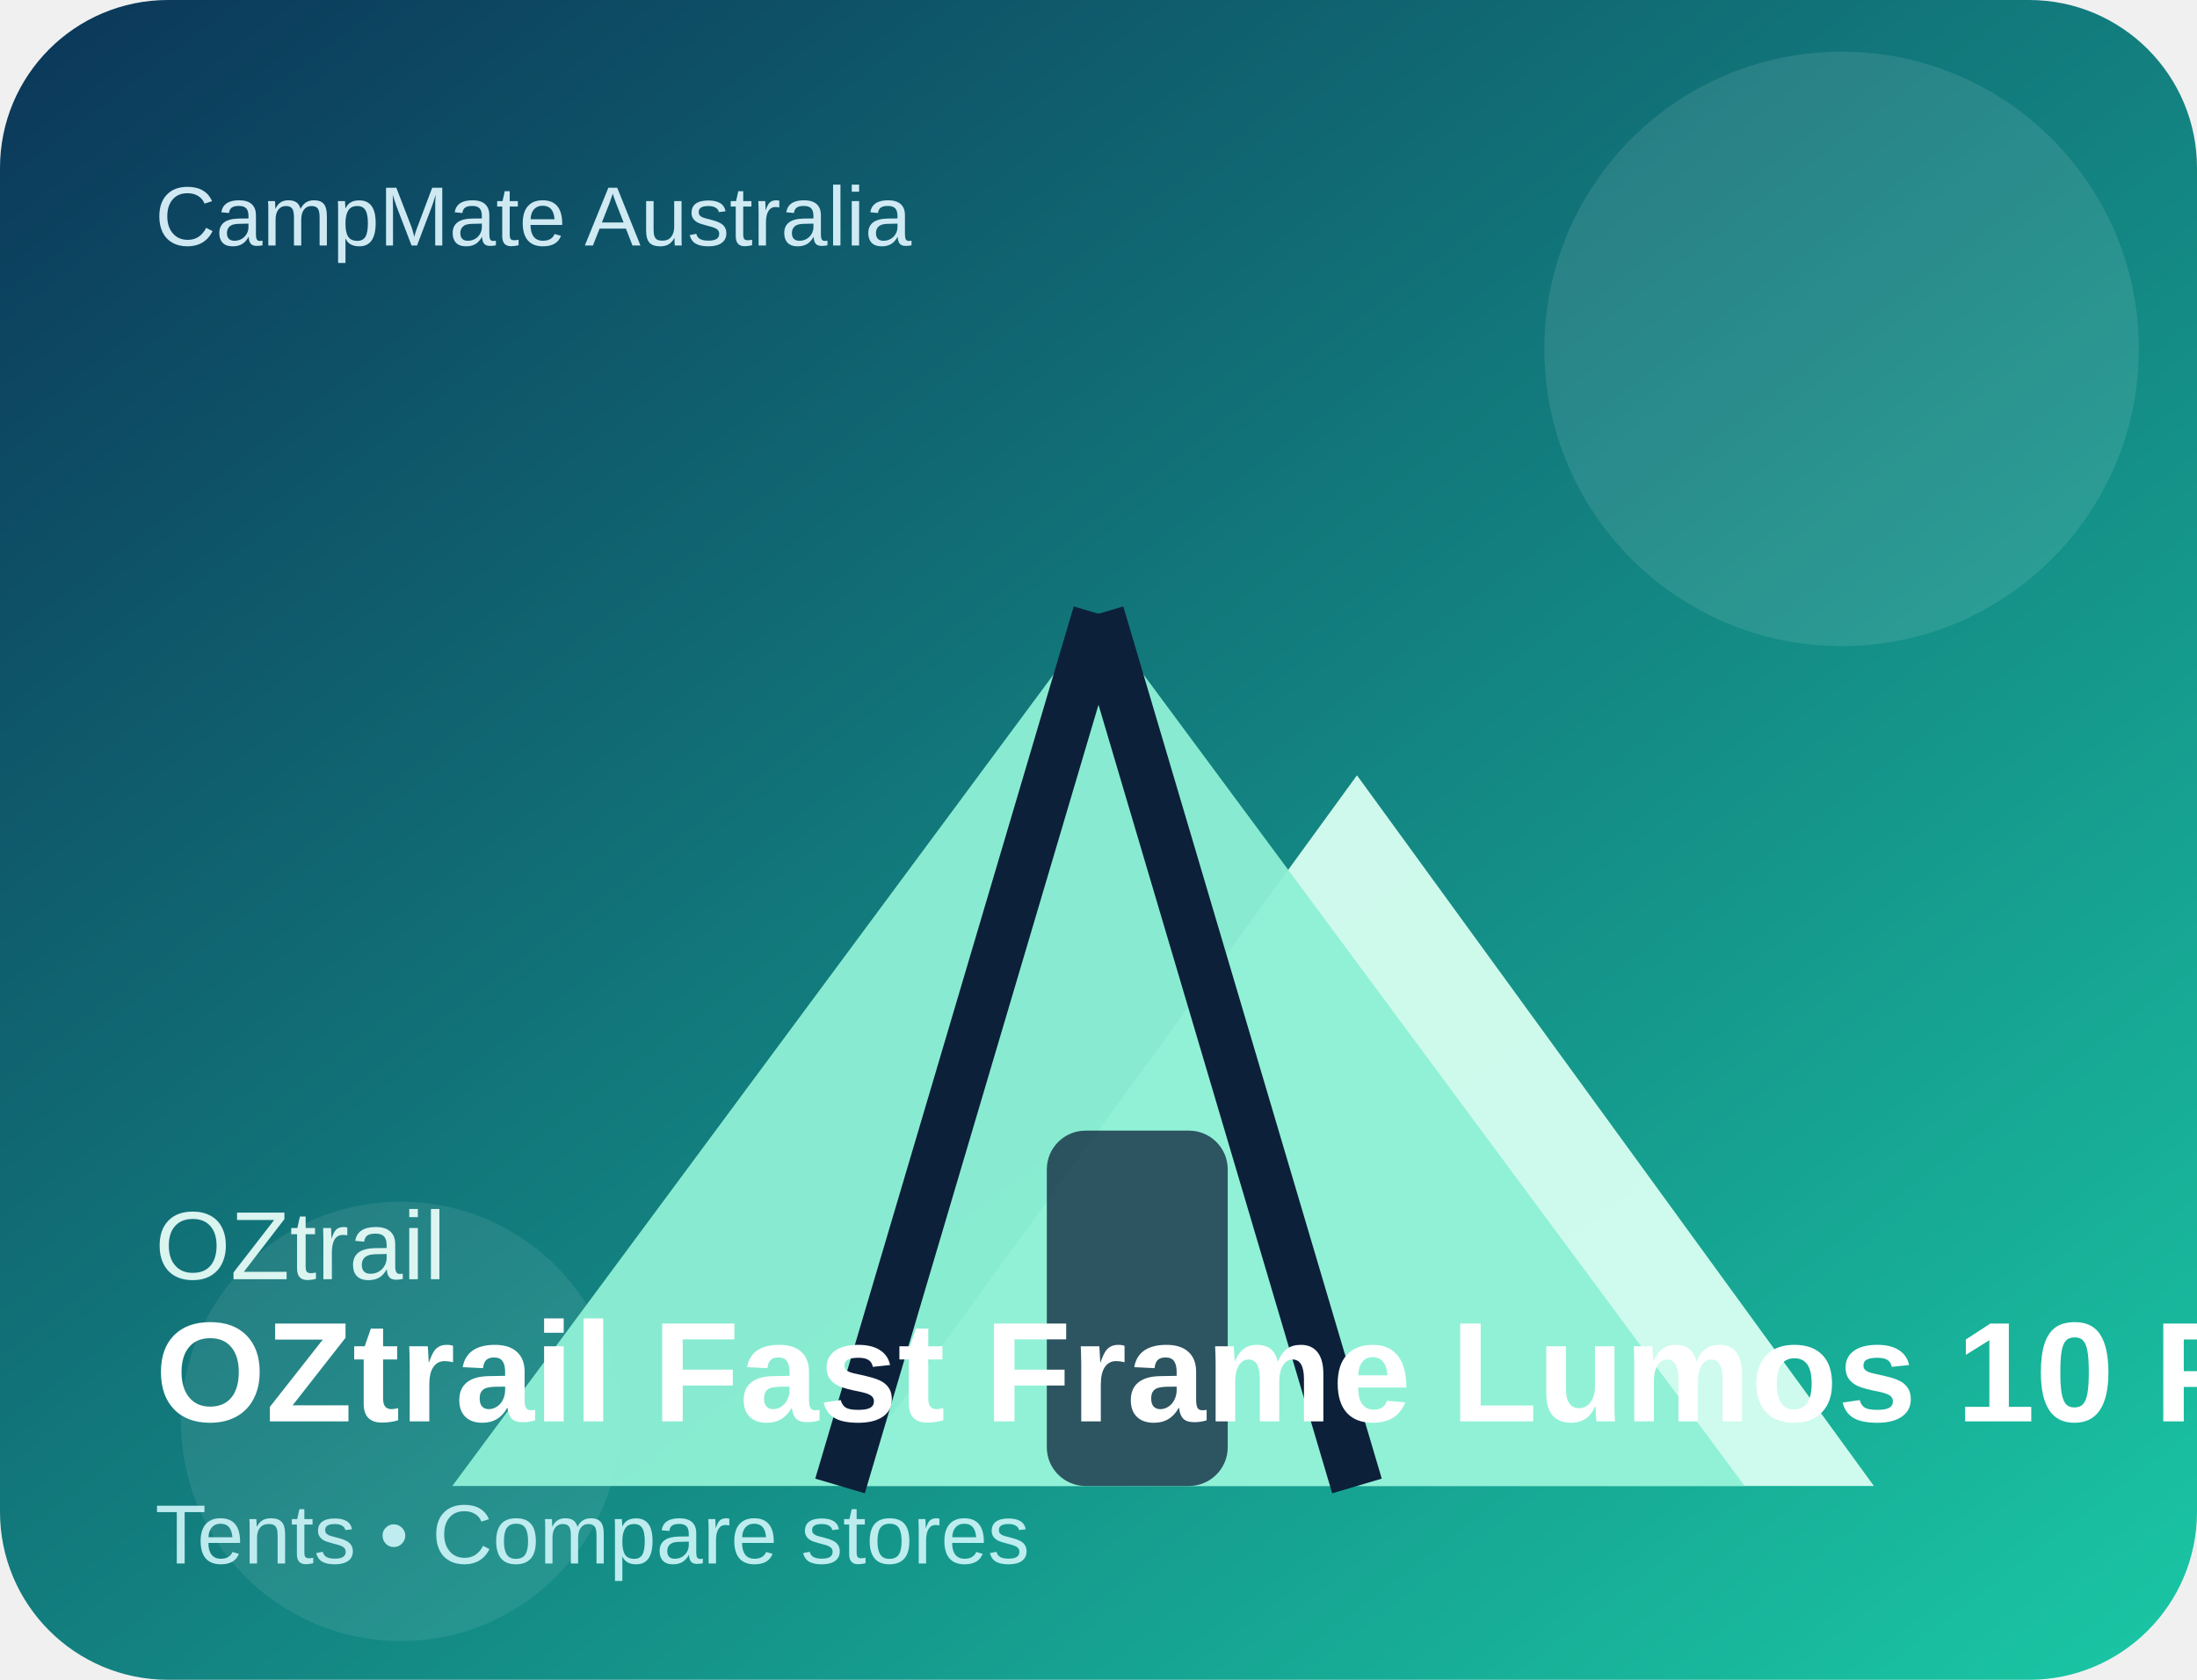
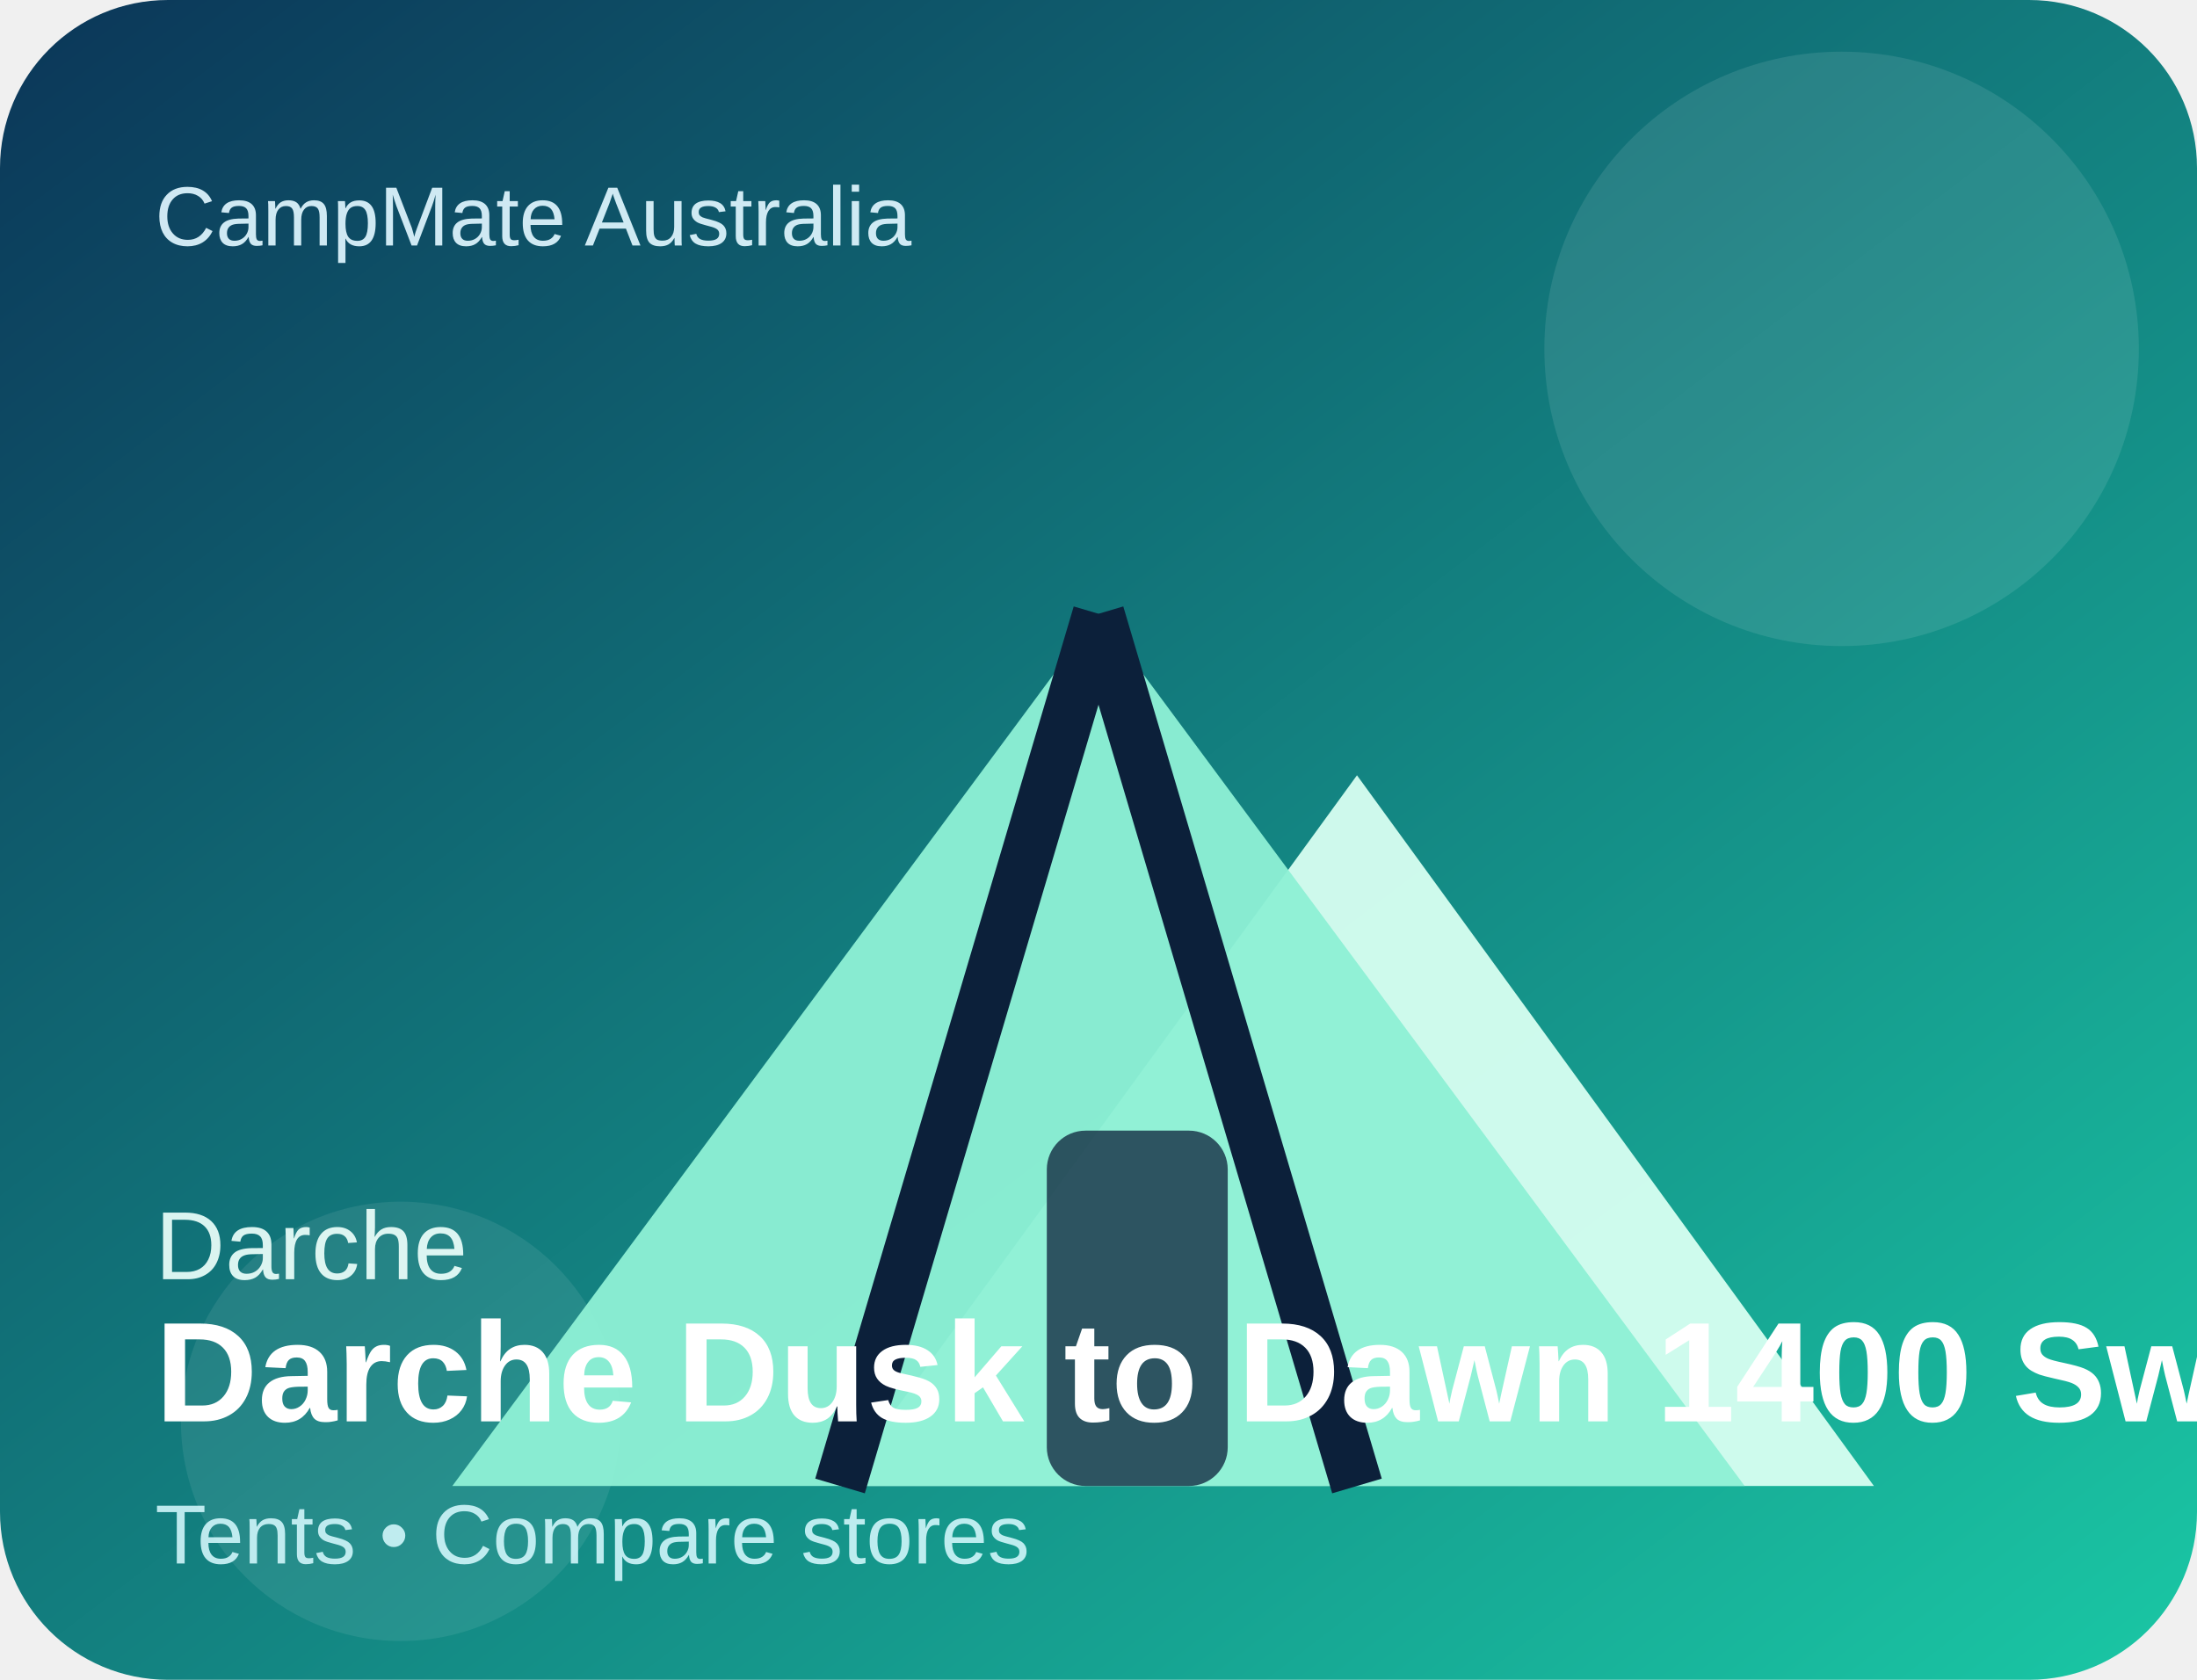
- <svg xmlns="http://www.w3.org/2000/svg" viewBox="0 0 340 260" role="img" aria-label="OZtrail Fast Frame Lumos 10 Person Tent">
+ <svg xmlns="http://www.w3.org/2000/svg" viewBox="0 0 340 260" role="img" aria-label="Darche Dusk to Dawn 1400 Swag">
  <defs>
    <linearGradient id="g" x1="0" y1="0" x2="1" y2="1">
      <stop offset="0%" stop-color="#0b3558" />
      <stop offset="100%" stop-color="#1ac8a5" />
    </linearGradient>
  </defs>
  <rect width="340" height="260" rx="26" fill="url(#g)" />
  <circle cx="285" cy="54" r="46" fill="#ffffff" opacity="0.10" />
  <circle cx="62" cy="220" r="34" fill="#ffffff" opacity="0.08" />
  <path d="M130 230 L210 120 L290 230" fill="#d7fff1" opacity="0.95" />
  <path d="M70 230 L170 95 L270 230" fill="#8ef0d5" opacity="0.95" />
  <path d="M170 95 L210 230" stroke="#0c203a" stroke-width="8" />
  <path d="M170 95 L130 230" stroke="#0c203a" stroke-width="8" />
  <rect x="162" y="175" width="28" height="55" rx="6" fill="#0c203a" opacity="0.75" />
  <text x="24" y="38" font-family="Arial, Helvetica, sans-serif" font-size="13" fill="#dff6ff" opacity="0.92">CampMate Australia</text>
-   <text x="24" y="198" font-family="Arial, Helvetica, sans-serif" font-size="15" fill="#ecfffb" opacity="0.92">OZtrail</text>
-   <text x="24" y="220" font-family="Arial, Helvetica, sans-serif" font-size="22" font-weight="700" fill="#ffffff">OZtrail Fast Frame Lumos 10 Person Tent</text>
+   <text x="24" y="198" font-family="Arial, Helvetica, sans-serif" font-size="15" fill="#ecfffb" opacity="0.92">Darche</text>
+   <text x="24" y="220" font-family="Arial, Helvetica, sans-serif" font-size="22" font-weight="700" fill="#ffffff">Darche Dusk to Dawn 1400 Swag</text>
  <text x="24" y="242" font-family="Arial, Helvetica, sans-serif" font-size="13" fill="#d8faff" opacity="0.86">Tents • Compare stores</text>
</svg>
